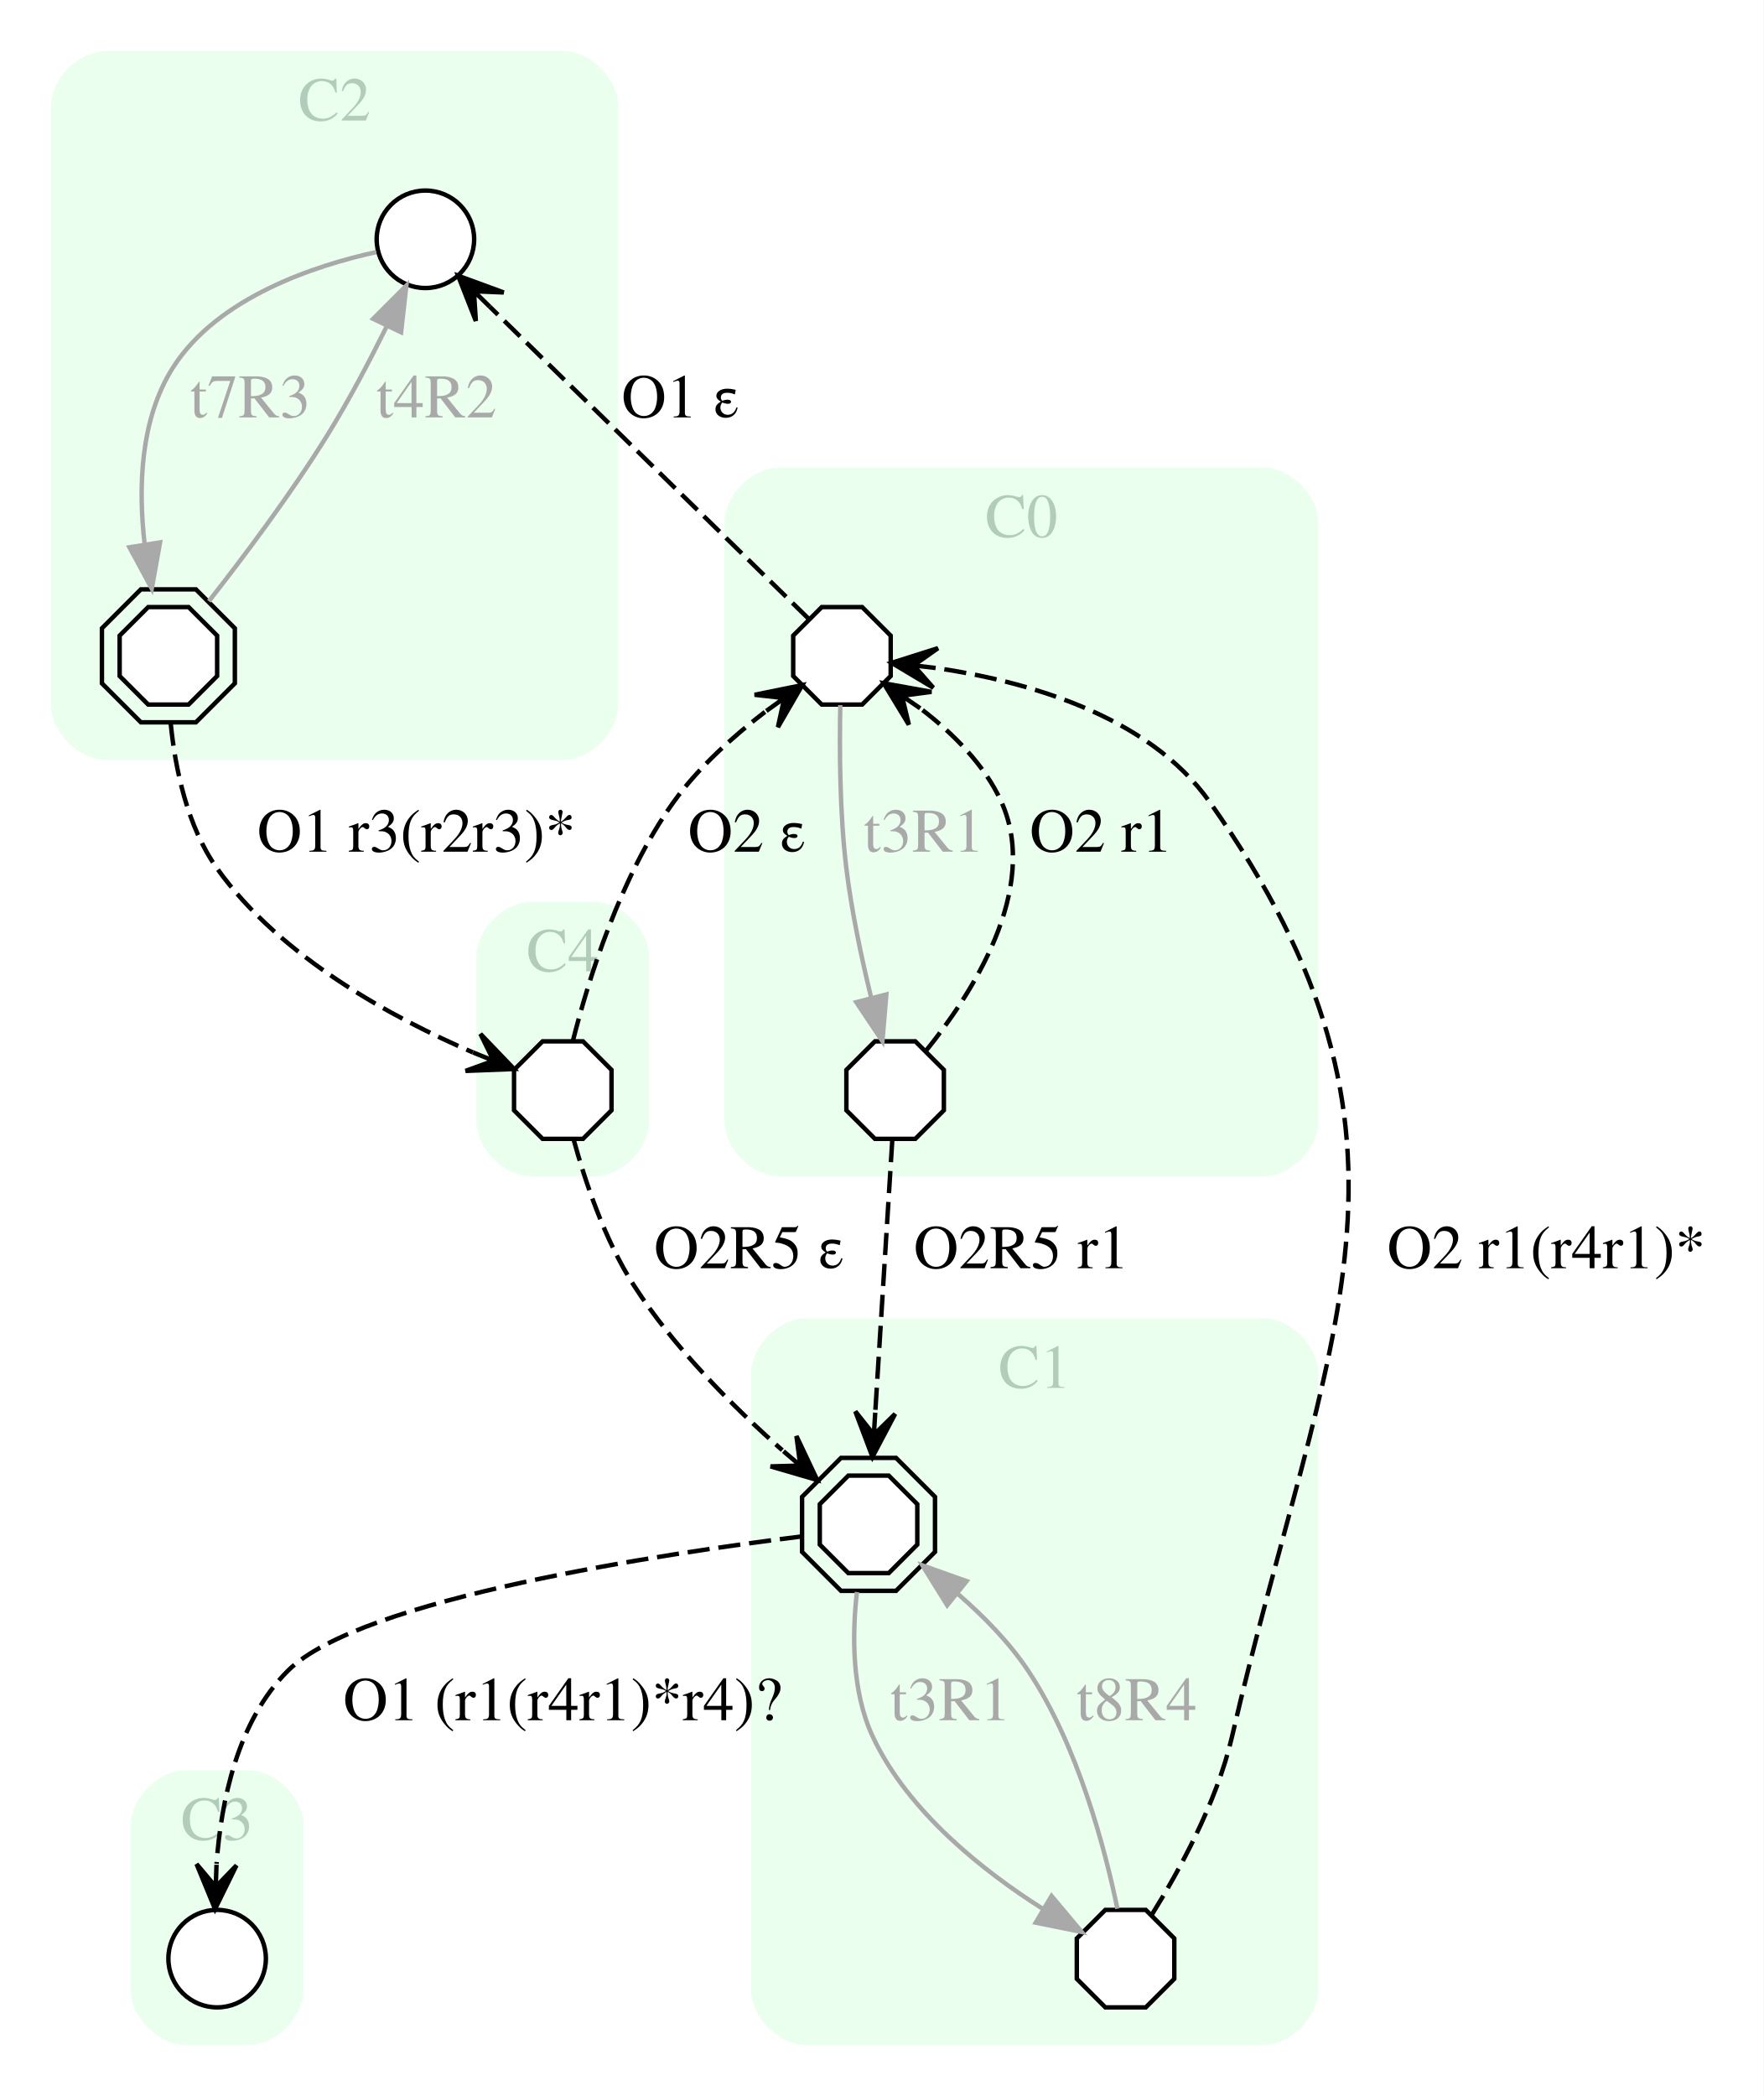
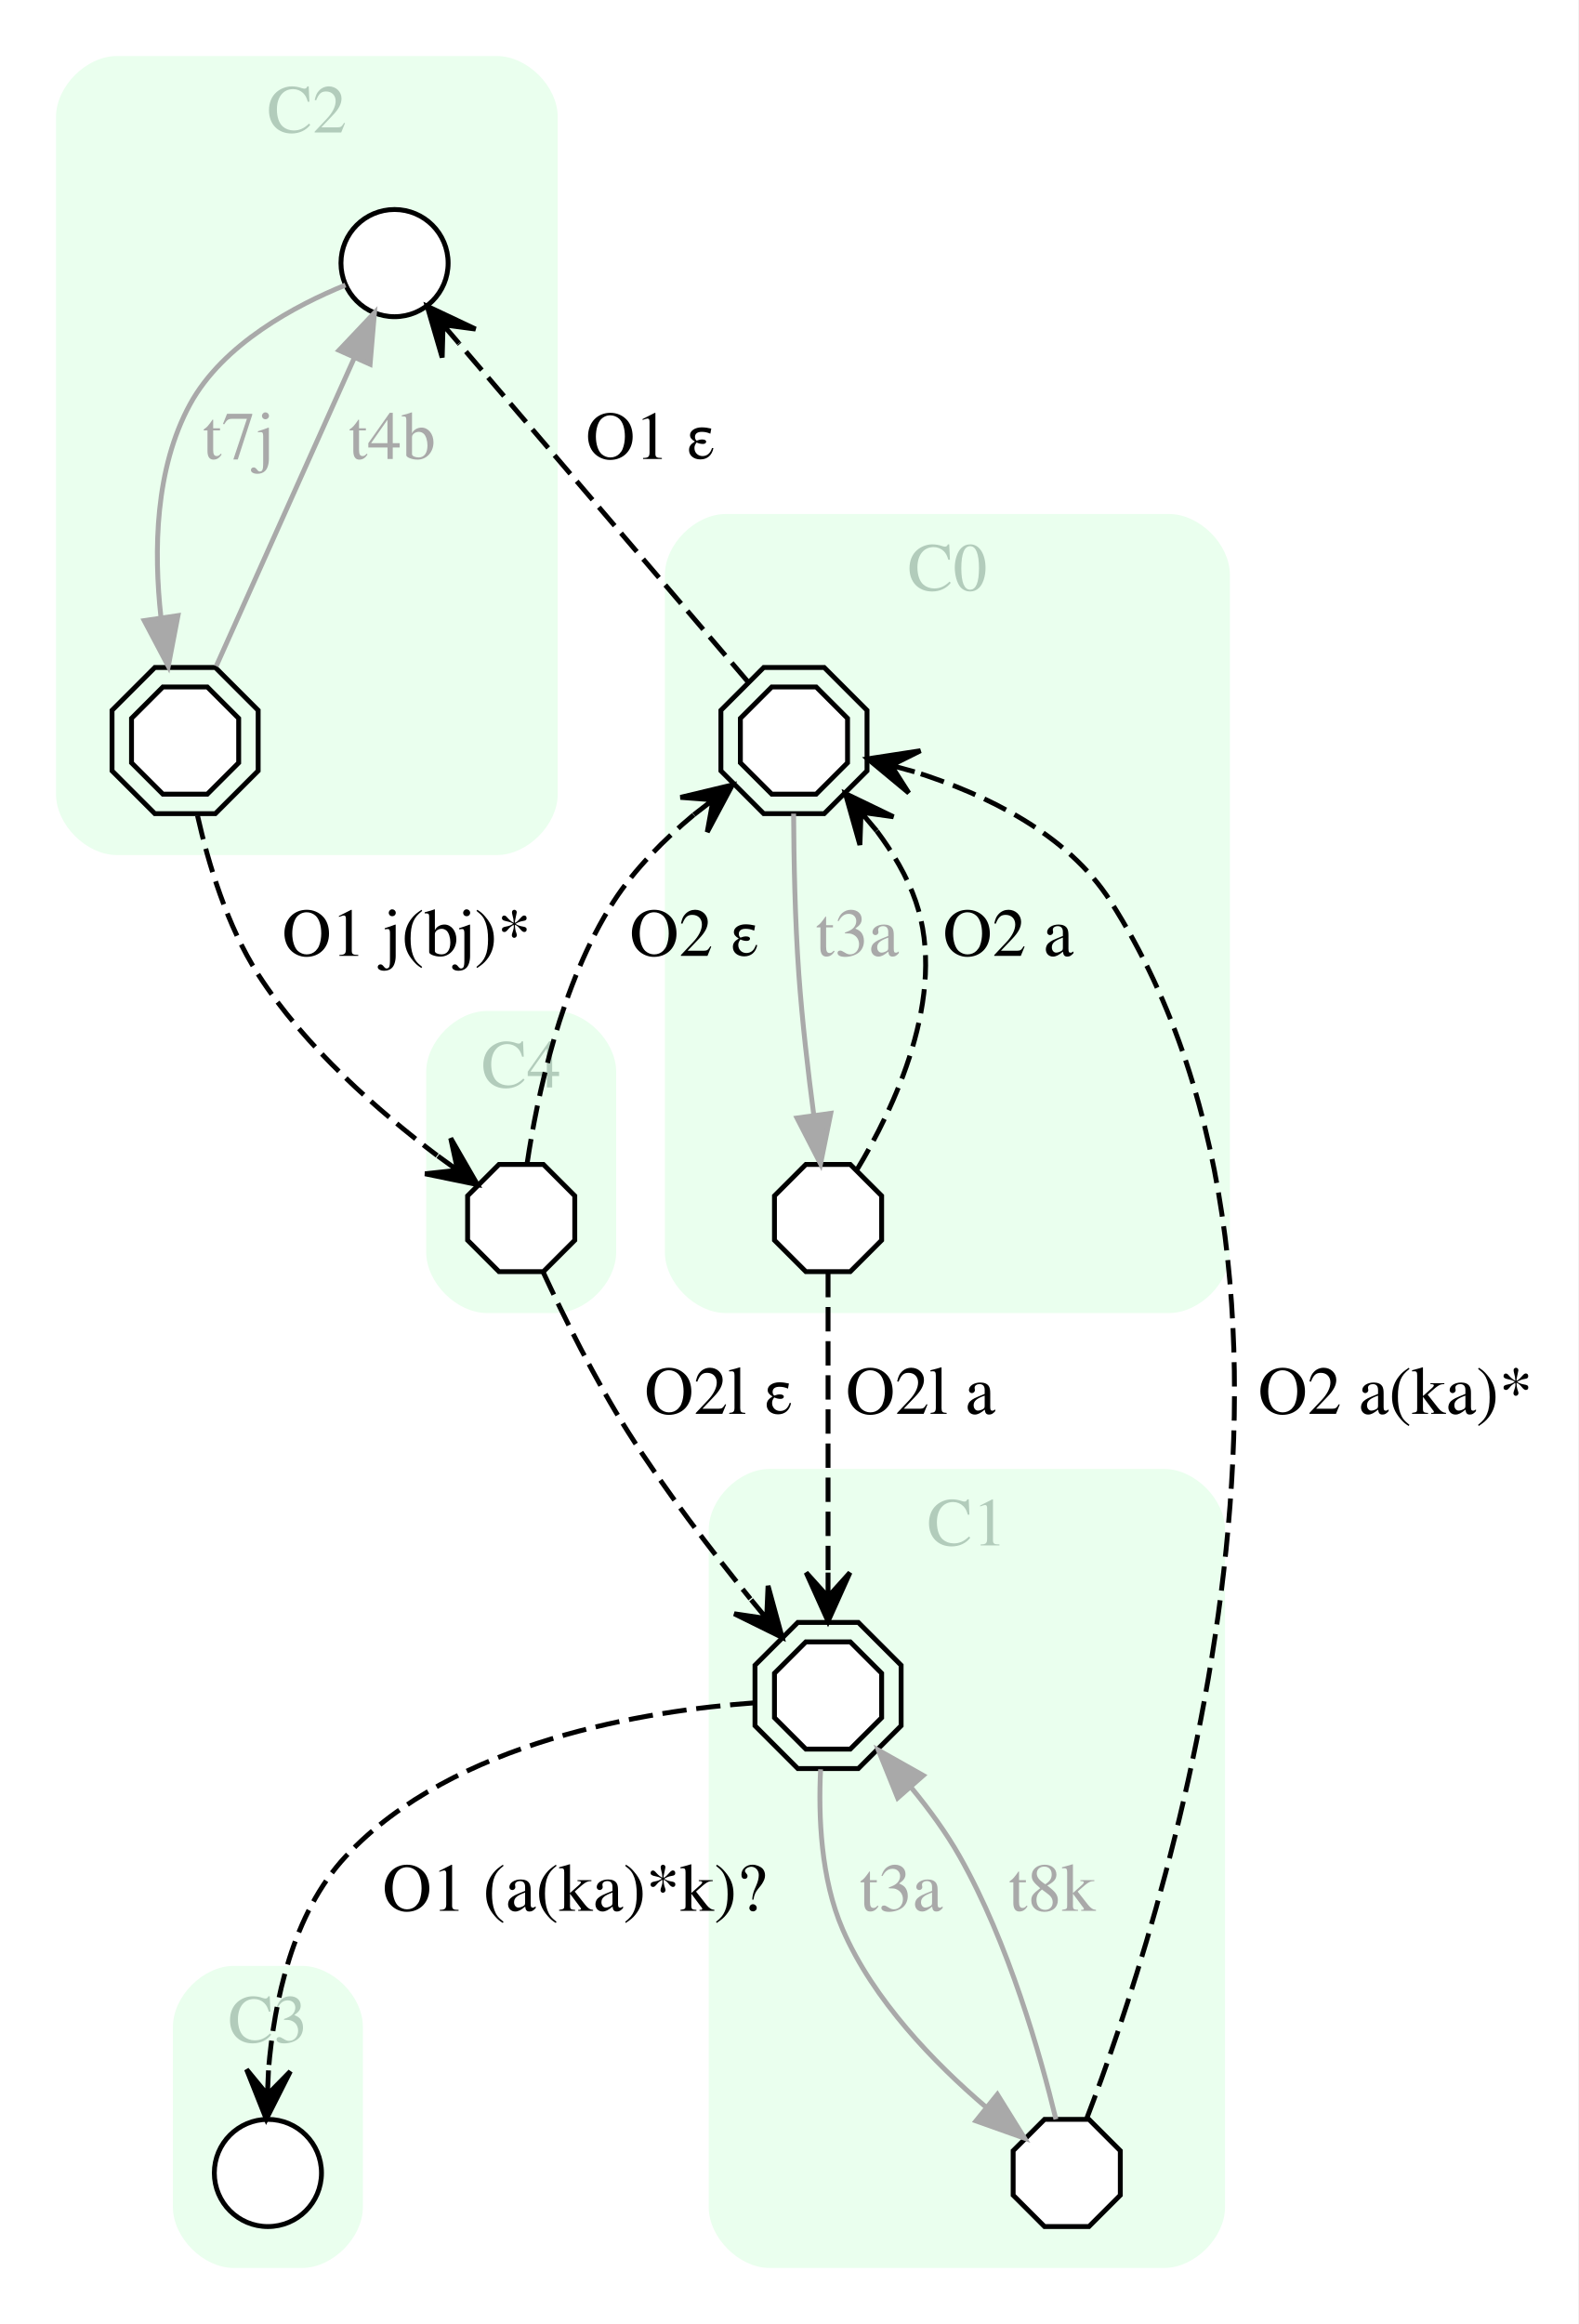
- <svg xmlns="http://www.w3.org/2000/svg" width="398pt" height="473pt" viewBox="0.00 0.00 398.00 473.00">
-   <g id="graph0" class="graph" transform="scale(1 1) rotate(0) translate(4 469)">
-     <polygon fill="white" stroke="transparent" points="-4,4 -4,-469 394,-469 394,4 -4,4" />
+ <svg xmlns="http://www.w3.org/2000/svg" width="324pt" height="477pt" viewBox="0.00 0.00 324.00 477.00">
+   <g id="graph0" class="graph" transform="scale(1 1) rotate(0) translate(4 473)">
+     <polygon fill="white" stroke="transparent" points="-4,4 -4,-473 320,-473 320,4 -4,4" />
    <g id="clust1" class="cluster">
-       <path fill="#eaffee" stroke="#eaffee" d="M172,-204C172,-204 281,-204 281,-204 287,-204 293,-210 293,-216 293,-216 293,-351 293,-351 293,-357 287,-363 281,-363 281,-363 172,-363 172,-363 166,-363 160,-357 160,-351 160,-351 160,-216 160,-216 160,-210 166,-204 172,-204" />
-       <text text-anchor="middle" x="226.5" y="-347.8" font-family="Times,serif" font-size="14.00" fill="#b2ccbb">C0</text>
+       <path fill="#eaffee" stroke="#eaffee" d="M145,-204C145,-204 236,-204 236,-204 242,-204 248,-210 248,-216 248,-216 248,-355 248,-355 248,-361 242,-367 236,-367 236,-367 145,-367 145,-367 139,-367 133,-361 133,-355 133,-355 133,-216 133,-216 133,-210 139,-204 145,-204" />
+       <text text-anchor="middle" x="190.5" y="-351.8" font-family="Times,serif" font-size="14.00" fill="#b2ccbb">C0</text>
    </g>
    <g id="clust2" class="cluster">
-       <path fill="#eaffee" stroke="#eaffee" d="M178,-8C178,-8 281,-8 281,-8 287,-8 293,-14 293,-20 293,-20 293,-159 293,-159 293,-165 287,-171 281,-171 281,-171 178,-171 178,-171 172,-171 166,-165 166,-159 166,-159 166,-20 166,-20 166,-14 172,-8 178,-8" />
-       <text text-anchor="middle" x="229.5" y="-155.8" font-family="Times,serif" font-size="14.00" fill="#b2ccbb">C1</text>
+       <path fill="#eaffee" stroke="#eaffee" d="M154,-8C154,-8 235,-8 235,-8 241,-8 247,-14 247,-20 247,-20 247,-159 247,-159 247,-165 241,-171 235,-171 235,-171 154,-171 154,-171 148,-171 142,-165 142,-159 142,-159 142,-20 142,-20 142,-14 148,-8 154,-8" />
+       <text text-anchor="middle" x="194.5" y="-155.8" font-family="Times,serif" font-size="14.00" fill="#b2ccbb">C1</text>
    </g>
    <g id="clust3" class="cluster">
-       <path fill="#eaffee" stroke="#eaffee" d="M20,-298C20,-298 123,-298 123,-298 129,-298 135,-304 135,-310 135,-310 135,-445 135,-445 135,-451 129,-457 123,-457 123,-457 20,-457 20,-457 14,-457 8,-451 8,-445 8,-445 8,-310 8,-310 8,-304 14,-298 20,-298" />
-       <text text-anchor="middle" x="71.5" y="-441.8" font-family="Times,serif" font-size="14.00" fill="#b2ccbb">C2</text>
+       <path fill="#eaffee" stroke="#eaffee" d="M20,-298C20,-298 98,-298 98,-298 104,-298 110,-304 110,-310 110,-310 110,-449 110,-449 110,-455 104,-461 98,-461 98,-461 20,-461 20,-461 14,-461 8,-455 8,-449 8,-449 8,-310 8,-310 8,-304 14,-298 20,-298" />
+       <text text-anchor="middle" x="59" y="-445.8" font-family="Times,serif" font-size="14.00" fill="#b2ccbb">C2</text>
    </g>
    <g id="clust4" class="cluster">
-       <path fill="#eaffee" stroke="#eaffee" d="M38,-8C38,-8 52,-8 52,-8 58,-8 64,-14 64,-20 64,-20 64,-57 64,-57 64,-63 58,-69 52,-69 52,-69 38,-69 38,-69 32,-69 26,-63 26,-57 26,-57 26,-20 26,-20 26,-14 32,-8 38,-8" />
-       <text text-anchor="middle" x="45" y="-53.8" font-family="Times,serif" font-size="14.00" fill="#b2ccbb">C3</text>
+       <path fill="#eaffee" stroke="#eaffee" d="M44,-8C44,-8 58,-8 58,-8 64,-8 70,-14 70,-20 70,-20 70,-57 70,-57 70,-63 64,-69 58,-69 58,-69 44,-69 44,-69 38,-69 32,-63 32,-57 32,-57 32,-20 32,-20 32,-14 38,-8 44,-8" />
+       <text text-anchor="middle" x="51" y="-53.8" font-family="Times,serif" font-size="14.00" fill="#b2ccbb">C3</text>
    </g>
    <g id="clust5" class="cluster">
-       <path fill="#eaffee" stroke="#eaffee" d="M116,-204C116,-204 130,-204 130,-204 136,-204 142,-210 142,-216 142,-216 142,-253 142,-253 142,-259 136,-265 130,-265 130,-265 116,-265 116,-265 110,-265 104,-259 104,-253 104,-253 104,-216 104,-216 104,-210 110,-204 116,-204" />
-       <text text-anchor="middle" x="123" y="-249.8" font-family="Times,serif" font-size="14.00" fill="#b2ccbb">C4</text>
+       <path fill="#eaffee" stroke="#eaffee" d="M96,-204C96,-204 110,-204 110,-204 116,-204 122,-210 122,-216 122,-216 122,-253 122,-253 122,-259 116,-265 110,-265 110,-265 96,-265 96,-265 90,-265 84,-259 84,-253 84,-253 84,-216 84,-216 84,-210 90,-204 96,-204" />
+       <text text-anchor="middle" x="103" y="-249.8" font-family="Times,serif" font-size="14.00" fill="#b2ccbb">C4</text>
    </g>
    <g id="node1" class="node">
-       <polygon fill="white" stroke="black" points="197,-316.44 197,-325.56 190.56,-332 181.44,-332 175,-325.56 175,-316.44 181.44,-310 190.56,-310 197,-316.44" />
+       <polygon fill="white" stroke="black" points="170,-316.44 170,-325.56 163.56,-332 154.44,-332 148,-325.56 148,-316.44 154.44,-310 163.56,-310 170,-316.44" />
+       <polygon fill="none" stroke="black" points="174,-314.79 174,-327.21 165.21,-336 152.79,-336 144,-327.21 144,-314.79 152.79,-306 165.21,-306 174,-314.79" />
    </g>
    <g id="node2" class="node">
-       <polygon fill="white" stroke="black" points="209,-218.44 209,-227.56 202.56,-234 193.44,-234 187,-227.56 187,-218.44 193.44,-212 202.56,-212 209,-218.44" />
+       <polygon fill="white" stroke="black" points="177,-218.44 177,-227.56 170.56,-234 161.44,-234 155,-227.56 155,-218.44 161.44,-212 170.56,-212 177,-218.44" />
    </g>
    <g id="edge1" class="edge">
-       <path fill="none" stroke="darkgray" d="M185.63,-309.87C185.43,-300.33 185.46,-285.64 187,-273 188.18,-263.28 190.45,-252.65 192.61,-243.79" />
-       <polygon fill="darkgray" stroke="darkgray" points="196.02,-244.59 195.13,-234.03 189.24,-242.84 196.02,-244.59" />
-       <text text-anchor="middle" x="204.5" y="-276.8" font-family="Times,serif" font-size="14.00" fill="darkgray">t3R1</text>
+       <path fill="none" stroke="darkgray" d="M158.93,-306C158.97,-296.64 159.21,-284.07 160,-273 160.68,-263.5 161.9,-253.02 163.06,-244.2" />
+       <polygon fill="darkgray" stroke="darkgray" points="166.56,-244.49 164.46,-234.11 159.62,-243.53 166.56,-244.49" />
+       <text text-anchor="middle" x="172" y="-276.8" font-family="Times,serif" font-size="14.00" fill="darkgray">t3a</text>
    </g>
    <g id="node5" class="node">
-       <ellipse fill="white" stroke="black" cx="92" cy="-415" rx="11" ry="11" />
+       <ellipse fill="white" stroke="black" cx="77" cy="-419" rx="11" ry="11" />
    </g>
    <g id="edge9" class="edge">
-       <path fill="none" stroke="black" stroke-dasharray="5,2" d="M178.4,-329.44C162.76,-344.74 126.77,-379.97 106.52,-399.79" />
-       <polygon fill="black" stroke="black" points="99.38,-406.78 103.38,-396.57 102.95,-403.28 106.52,-399.79 106.52,-399.79 106.52,-399.79 102.95,-403.28 109.67,-403 99.38,-406.78 99.38,-406.78" />
-       <text text-anchor="middle" x="149.5" y="-374.8" font-family="Times,serif" font-size="14.00">O1 ε</text>
+       <path fill="none" stroke="black" stroke-dasharray="5,2" d="M149.47,-333.16C134.84,-350.28 106.83,-383.08 90.24,-402.5" />
+       <polygon fill="black" stroke="black" points="83.71,-410.14 86.78,-399.62 86.96,-406.34 90.21,-402.54 90.21,-402.54 90.21,-402.54 86.96,-406.34 93.63,-405.46 83.71,-410.14 83.71,-410.14" />
+       <text text-anchor="middle" x="129.5" y="-378.8" font-family="Times,serif" font-size="14.00">O1 ε</text>
    </g>
    <g id="edge6" class="edge">
-       <path fill="none" stroke="black" stroke-dasharray="5,2" d="M205.07,-232.01C214.98,-244.26 230.85,-268.3 222,-288 218.19,-296.47 210.91,-303.62 203.89,-308.99" />
-       <polygon fill="black" stroke="black" points="195.41,-314.82 201.1,-305.45 199.53,-311.99 203.65,-309.16 203.65,-309.16 203.65,-309.16 199.53,-311.99 206.2,-312.87 195.41,-314.82 195.41,-314.82" />
-       <text text-anchor="middle" x="244.5" y="-276.8" font-family="Times,serif" font-size="14.00">O2 r1</text>
+       <path fill="none" stroke="black" stroke-dasharray="5,2" d="M171.86,-232.79C179.37,-245.22 190.69,-268.57 184,-288 182.24,-293.12 179.28,-298.04 176.01,-302.43" />
+       <polygon fill="black" stroke="black" points="169.56,-310.12 172.54,-299.57 172.77,-306.29 175.99,-302.46 175.99,-302.46 175.99,-302.46 172.77,-306.29 179.43,-305.36 169.56,-310.12 169.56,-310.12" />
+       <text text-anchor="middle" x="203" y="-276.8" font-family="Times,serif" font-size="14.00">O2 a</text>
    </g>
    <g id="node3" class="node">
-       <polygon fill="white" stroke="black" points="203,-120.44 203,-129.56 196.56,-136 187.44,-136 181,-129.56 181,-120.44 187.44,-114 196.56,-114 203,-120.44" />
-       <polygon fill="none" stroke="black" points="207,-118.79 207,-131.21 198.21,-140 185.79,-140 177,-131.21 177,-118.79 185.79,-110 198.21,-110 207,-118.79" />
+       <polygon fill="white" stroke="black" points="177,-120.44 177,-129.56 170.56,-136 161.44,-136 155,-129.56 155,-120.44 161.44,-114 170.56,-114 177,-120.44" />
+       <polygon fill="none" stroke="black" points="181,-118.79 181,-131.21 172.21,-140 159.79,-140 151,-131.21 151,-118.79 159.79,-110 172.21,-110 181,-118.79" />
    </g>
    <g id="edge7" class="edge">
-       <path fill="none" stroke="black" stroke-dasharray="5,2" d="M197.36,-211.73C196.45,-197.2 194.76,-170.21 193.52,-150.38" />
-       <polygon fill="black" stroke="black" points="192.89,-140.23 198,-149.93 193.2,-145.22 193.51,-150.21 193.51,-150.21 193.51,-150.21 193.2,-145.22 189.02,-150.49 192.89,-140.23 192.89,-140.23" />
-       <text text-anchor="middle" x="226.5" y="-182.8" font-family="Times,serif" font-size="14.00">O2R5 r1</text>
+       <path fill="none" stroke="black" stroke-dasharray="5,2" d="M166,-211.73C166,-197.2 166,-170.21 166,-150.38" />
+       <polygon fill="black" stroke="black" points="166,-140.23 170.5,-150.23 166,-145.23 166,-150.23 166,-150.23 166,-150.23 166,-145.23 161.5,-150.23 166,-140.23 166,-140.23" />
+       <text text-anchor="middle" x="185" y="-182.8" font-family="Times,serif" font-size="14.00">O2l a</text>
    </g>
    <g id="node4" class="node">
-       <polygon fill="white" stroke="black" points="261,-22.44 261,-31.56 254.56,-38 245.44,-38 239,-31.56 239,-22.44 245.44,-16 254.56,-16 261,-22.44" />
+       <polygon fill="white" stroke="black" points="226,-22.44 226,-31.56 219.56,-38 210.44,-38 204,-31.56 204,-22.44 210.44,-16 219.56,-16 226,-22.44" />
    </g>
    <g id="edge2" class="edge">
-       <path fill="none" stroke="darkgray" d="M189.38,-109.74C188.28,-100.05 188.19,-87.19 193,-77 200.98,-60.1 217.87,-46.77 231.21,-38.31" />
-       <polygon fill="darkgray" stroke="darkgray" points="233.3,-41.14 240.11,-33.02 229.73,-35.12 233.3,-41.14" />
-       <text text-anchor="middle" x="210.5" y="-80.8" font-family="Times,serif" font-size="14.00" fill="darkgray">t3R1</text>
+       <path fill="none" stroke="darkgray" d="M164.47,-109.85C163.99,-100.2 164.51,-87.35 169,-77 175.3,-62.45 187.88,-49.53 198.3,-40.62" />
+       <polygon fill="darkgray" stroke="darkgray" points="200.76,-43.13 206.35,-34.13 196.37,-37.68 200.76,-43.13" />
+       <text text-anchor="middle" x="181" y="-80.8" font-family="Times,serif" font-size="14.00" fill="darkgray">t3a</text>
    </g>
    <g id="node7" class="node">
-       <ellipse fill="white" stroke="black" cx="45" cy="-27" rx="11" ry="11" />
+       <ellipse fill="white" stroke="black" cx="51" cy="-27" rx="11" ry="11" />
    </g>
    <g id="edge10" class="edge">
-       <path fill="none" stroke="black" stroke-dasharray="5,2" d="M176.94,-122.28C146.11,-118.45 77.35,-108.26 61,-92 49.59,-80.66 45.89,-62.49 44.87,-48.41" />
-       <polygon fill="black" stroke="black" points="44.53,-38.2 49.36,-48.04 44.69,-43.2 44.86,-48.19 44.86,-48.19 44.86,-48.19 44.69,-43.2 40.36,-48.34 44.53,-38.2 44.53,-38.2" />
-       <text text-anchor="middle" x="123" y="-80.8" font-family="Times,serif" font-size="14.00">O1 (r1(r4r1)*r4)?</text>
+       <path fill="none" stroke="black" stroke-dasharray="5,2" d="M150.87,-123.49C129.13,-121.92 89.2,-115.75 67,-92 56.02,-80.25 52.27,-62.13 51.12,-48.16" />
+       <polygon fill="black" stroke="black" points="50.67,-38.06 55.61,-47.85 50.9,-43.05 51.12,-48.05 51.12,-48.05 51.12,-48.05 50.9,-43.05 46.62,-48.25 50.67,-38.06 50.67,-38.06" />
+       <text text-anchor="middle" x="114" y="-80.8" font-family="Times,serif" font-size="14.00">O1 (a(ka)*k)?</text>
    </g>
    <g id="edge8" class="edge">
-       <path fill="none" stroke="black" stroke-dasharray="5,2" d="M255.93,-36.92C261.84,-46.4 270.54,-62.05 274,-77 295.18,-168.38 323.06,-211.34 269,-288 255.02,-307.82 226.96,-315.37 207.35,-318.24" />
-       <polygon fill="black" stroke="black" points="197.21,-319.42 206.62,-313.79 202.18,-318.84 207.14,-318.26 207.14,-318.26 207.14,-318.26 202.18,-318.84 207.67,-322.73 197.21,-319.42 197.21,-319.42" />
-       <text text-anchor="middle" x="345" y="-182.8" font-family="Times,serif" font-size="14.00">O2 r1(r4r1)*</text>
+       <path fill="none" stroke="black" stroke-dasharray="5,2" d="M219.13,-38.25C233.37,-75.4 276.75,-205.13 224,-288 215.14,-301.92 198.3,-309.97 183.98,-314.52" />
+       <polygon fill="black" stroke="black" points="174.14,-317.25 182.58,-310.24 178.96,-315.91 183.78,-314.58 183.78,-314.58 183.78,-314.58 178.96,-315.91 184.98,-318.91 174.14,-317.25 174.14,-317.25" />
+       <text text-anchor="middle" x="282.5" y="-182.8" font-family="Times,serif" font-size="14.00">O2 a(ka)*</text>
    </g>
    <g id="edge3" class="edge">
-       <path fill="none" stroke="darkgray" d="M248.16,-38.26C245.42,-51.53 239.33,-74.99 228,-92 223.76,-98.36 217.97,-104.26 212.26,-109.21" />
-       <polygon fill="darkgray" stroke="darkgray" points="209.75,-106.74 204.16,-115.74 214.14,-112.19 209.75,-106.74" />
-       <text text-anchor="middle" x="252.5" y="-80.8" font-family="Times,serif" font-size="14.00" fill="darkgray">t8R4</text>
+       <path fill="none" stroke="darkgray" d="M212.78,-38.02C209.63,-51.04 203.09,-74.22 193,-92 190.25,-96.85 186.72,-101.68 183.12,-106.05" />
+       <polygon fill="darkgray" stroke="darkgray" points="180.29,-103.97 176.32,-113.79 185.55,-108.59 180.29,-103.97" />
+       <text text-anchor="middle" x="212" y="-80.8" font-family="Times,serif" font-size="14.00" fill="darkgray">t8k</text>
    </g>
    <g id="node6" class="node">
      <polygon fill="white" stroke="black" points="45,-316.44 45,-325.56 38.56,-332 29.44,-332 23,-325.56 23,-316.44 29.44,-310 38.56,-310 45,-316.44" />
      <polygon fill="none" stroke="black" points="49,-314.79 49,-327.21 40.21,-336 27.79,-336 19,-327.21 19,-314.79 27.79,-306 40.21,-306 49,-314.79" />
    </g>
    <g id="edge4" class="edge">
-       <path fill="none" stroke="darkgray" d="M80.9,-412.11C67.39,-409.15 45.15,-402.02 35,-386 27.61,-374.34 27.16,-358.93 28.65,-346.15" />
-       <polygon fill="darkgray" stroke="darkgray" points="32.12,-346.6 30.25,-336.17 25.21,-345.49 32.12,-346.6" />
-       <text text-anchor="middle" x="52.5" y="-374.8" font-family="Times,serif" font-size="14.00" fill="darkgray">t7R3</text>
+       <path fill="none" stroke="darkgray" d="M66.92,-414.49C56.81,-410.37 41.79,-402.47 35,-390 27.83,-376.83 27.53,-359.98 29.04,-346.35" />
+       <polygon fill="darkgray" stroke="darkgray" points="32.54,-346.65 30.55,-336.25 25.61,-345.62 32.54,-346.65" />
+       <text text-anchor="middle" x="45" y="-378.8" font-family="Times,serif" font-size="14.00" fill="darkgray">t7j</text>
    </g>
    <g id="edge5" class="edge">
-       <path fill="none" stroke="darkgray" d="M43.13,-333.32C50.75,-343.02 61.68,-357.53 70,-371 74.78,-378.74 79.46,-387.64 83.26,-395.33" />
-       <polygon fill="darkgray" stroke="darkgray" points="80.21,-397.05 87.7,-404.54 86.51,-394.01 80.21,-397.05" />
-       <text text-anchor="middle" x="94.5" y="-374.8" font-family="Times,serif" font-size="14.00" fill="darkgray">t4R2</text>
+       <path fill="none" stroke="darkgray" d="M40.39,-336.27C47.94,-353.13 60.52,-381.21 68.79,-399.66" />
+       <polygon fill="darkgray" stroke="darkgray" points="65.59,-401.1 72.88,-408.8 71.98,-398.24 65.59,-401.1" />
+       <text text-anchor="middle" x="76.5" y="-378.8" font-family="Times,serif" font-size="14.00" fill="darkgray">t4b</text>
    </g>
    <g id="node8" class="node">
-       <polygon fill="white" stroke="black" points="134,-218.44 134,-227.56 127.56,-234 118.44,-234 112,-227.56 112,-218.44 118.44,-212 127.56,-212 134,-218.44" />
+       <polygon fill="white" stroke="black" points="114,-218.44 114,-227.56 107.56,-234 98.44,-234 92,-227.56 92,-218.44 98.44,-212 107.56,-212 114,-218.44" />
    </g>
    <g id="edge11" class="edge">
-       <path fill="none" stroke="black" stroke-dasharray="5,2" d="M34.53,-305.68C35.53,-295.71 38.18,-282.55 45,-273 59.36,-252.89 84.8,-239.2 102.72,-231.51" />
-       <polygon fill="black" stroke="black" points="112.02,-227.76 104.42,-235.68 107.38,-229.63 102.74,-231.5 102.74,-231.5 102.74,-231.5 107.38,-229.63 101.06,-227.33 112.02,-227.76 112.02,-227.76" />
-       <text text-anchor="middle" x="90" y="-276.8" font-family="Times,serif" font-size="14.00">O1 r3(r2r3)*</text>
+       <path fill="none" stroke="black" stroke-dasharray="5,2" d="M36.55,-305.59C38.75,-295.82 42.61,-282.94 49,-273 58.6,-258.07 73.89,-244.79 85.75,-235.83" />
+       <polygon fill="black" stroke="black" points="94.01,-229.87 88.53,-239.38 89.95,-232.8 85.9,-235.73 85.9,-235.73 85.9,-235.73 89.95,-232.8 83.26,-232.08 94.01,-229.87 94.01,-229.87" />
+       <text text-anchor="middle" x="79.5" y="-276.8" font-family="Times,serif" font-size="14.00">O1 j(bj)*</text>
    </g>
    <g id="edge13" class="edge">
-       <path fill="none" stroke="black" stroke-dasharray="5,2" d="M125.33,-234.3C128.71,-247.62 135.91,-271.13 148,-288 153.58,-295.79 161.47,-302.84 168.62,-308.34" />
-       <polygon fill="black" stroke="black" points="177.05,-314.39 166.3,-312.21 172.99,-311.47 168.93,-308.56 168.93,-308.56 168.93,-308.56 172.99,-311.47 171.55,-304.9 177.05,-314.39 177.05,-314.39" />
-       <text text-anchor="middle" x="164.5" y="-276.8" font-family="Times,serif" font-size="14.00">O2 ε</text>
+       <path fill="none" stroke="black" stroke-dasharray="5,2" d="M104.23,-234.28C106.22,-247.58 111.06,-271.06 122,-288 126.31,-294.67 132.4,-300.74 138.41,-305.75" />
+       <polygon fill="black" stroke="black" points="146.36,-311.89 135.7,-309.34 142.4,-308.84 138.45,-305.78 138.45,-305.78 138.45,-305.78 142.4,-308.84 141.2,-302.22 146.36,-311.89 146.36,-311.89" />
+       <text text-anchor="middle" x="138.5" y="-276.8" font-family="Times,serif" font-size="14.00">O2 ε</text>
    </g>
    <g id="edge12" class="edge">
-       <path fill="none" stroke="black" stroke-dasharray="5,2" d="M125.44,-211.88C127.93,-202.79 132.37,-189.32 139,-179 148.08,-164.86 161.48,-151.51 172.53,-141.74" />
-       <polygon fill="black" stroke="black" points="180.42,-135.01 175.73,-144.93 176.61,-138.26 172.81,-141.5 172.81,-141.5 172.81,-141.5 176.61,-138.26 169.89,-138.08 180.42,-135.01 180.42,-135.01" />
-       <text text-anchor="middle" x="165" y="-182.8" font-family="Times,serif" font-size="14.00">O2R5 ε</text>
+       <path fill="none" stroke="black" stroke-dasharray="5,2" d="M107.56,-211.8C111.69,-202.9 118.17,-189.76 125,-179 132.52,-167.15 142.06,-154.7 150.05,-144.84" />
+       <polygon fill="black" stroke="black" points="156.57,-136.93 153.68,-147.51 153.39,-140.79 150.21,-144.64 150.21,-144.64 150.21,-144.64 153.39,-140.79 146.74,-141.78 156.57,-136.93 156.57,-136.93" />
+       <text text-anchor="middle" x="143.5" y="-182.8" font-family="Times,serif" font-size="14.00">O2l ε</text>
    </g>
  </g>
</svg>
